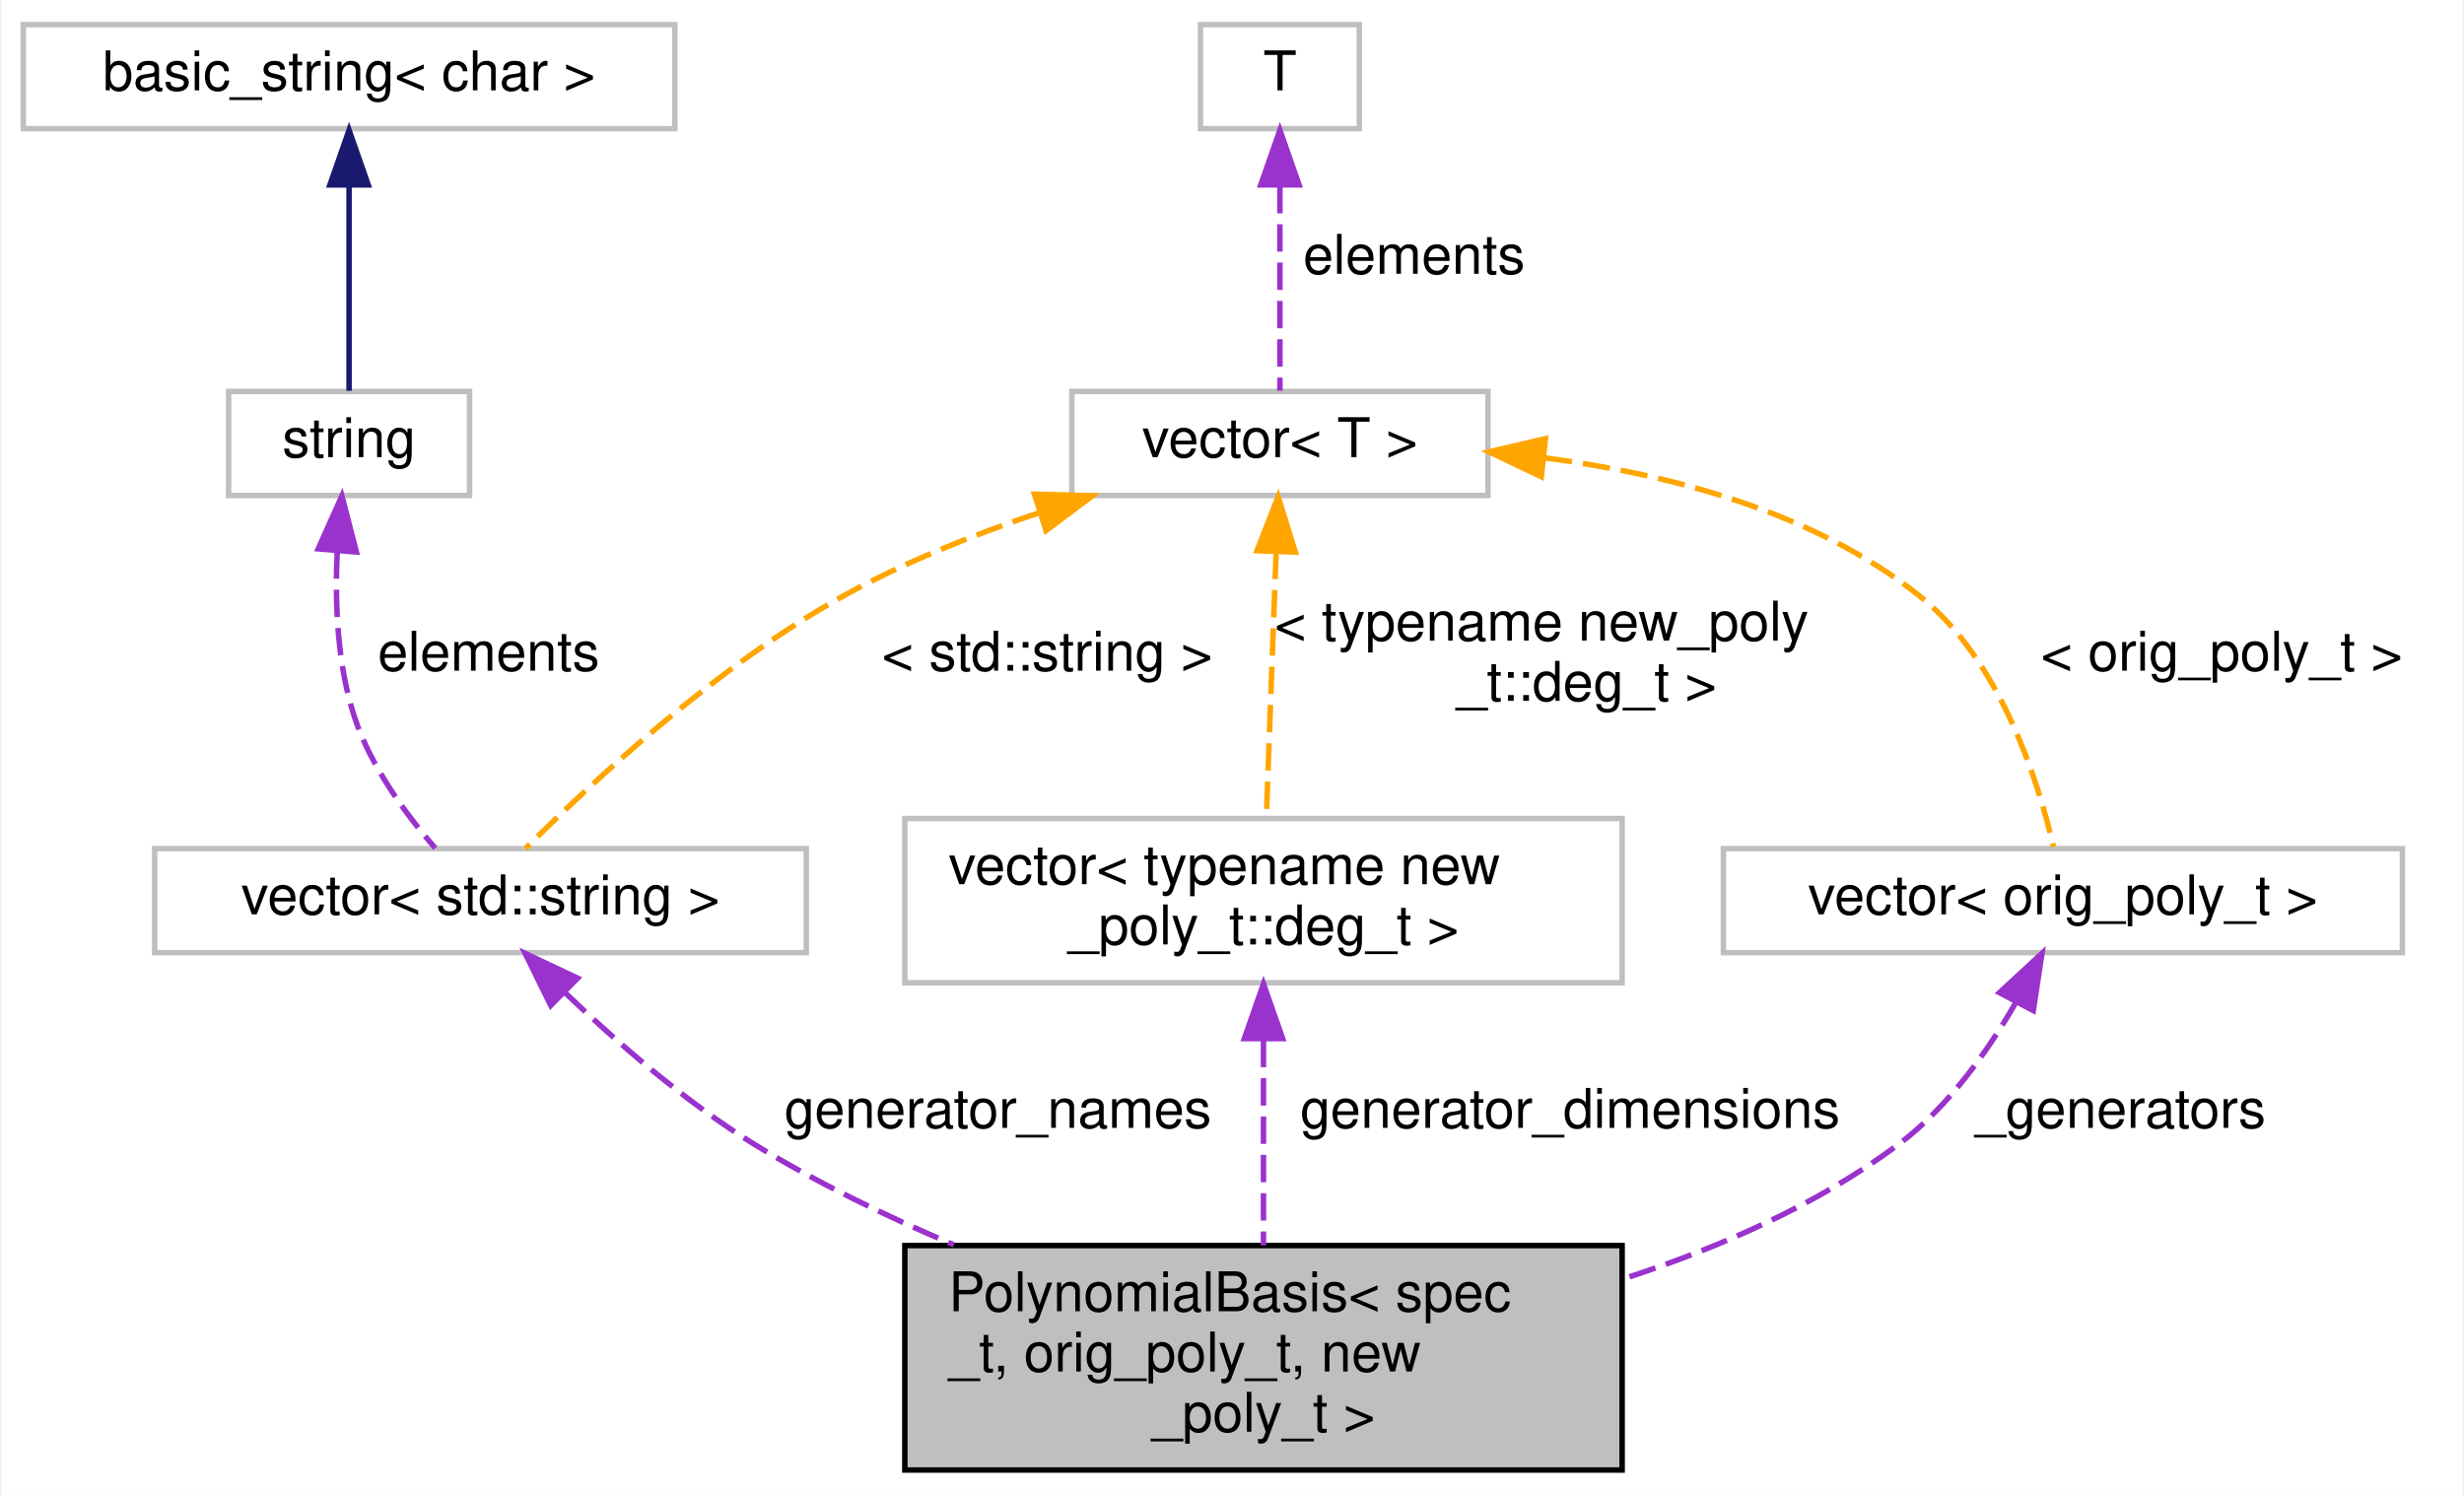
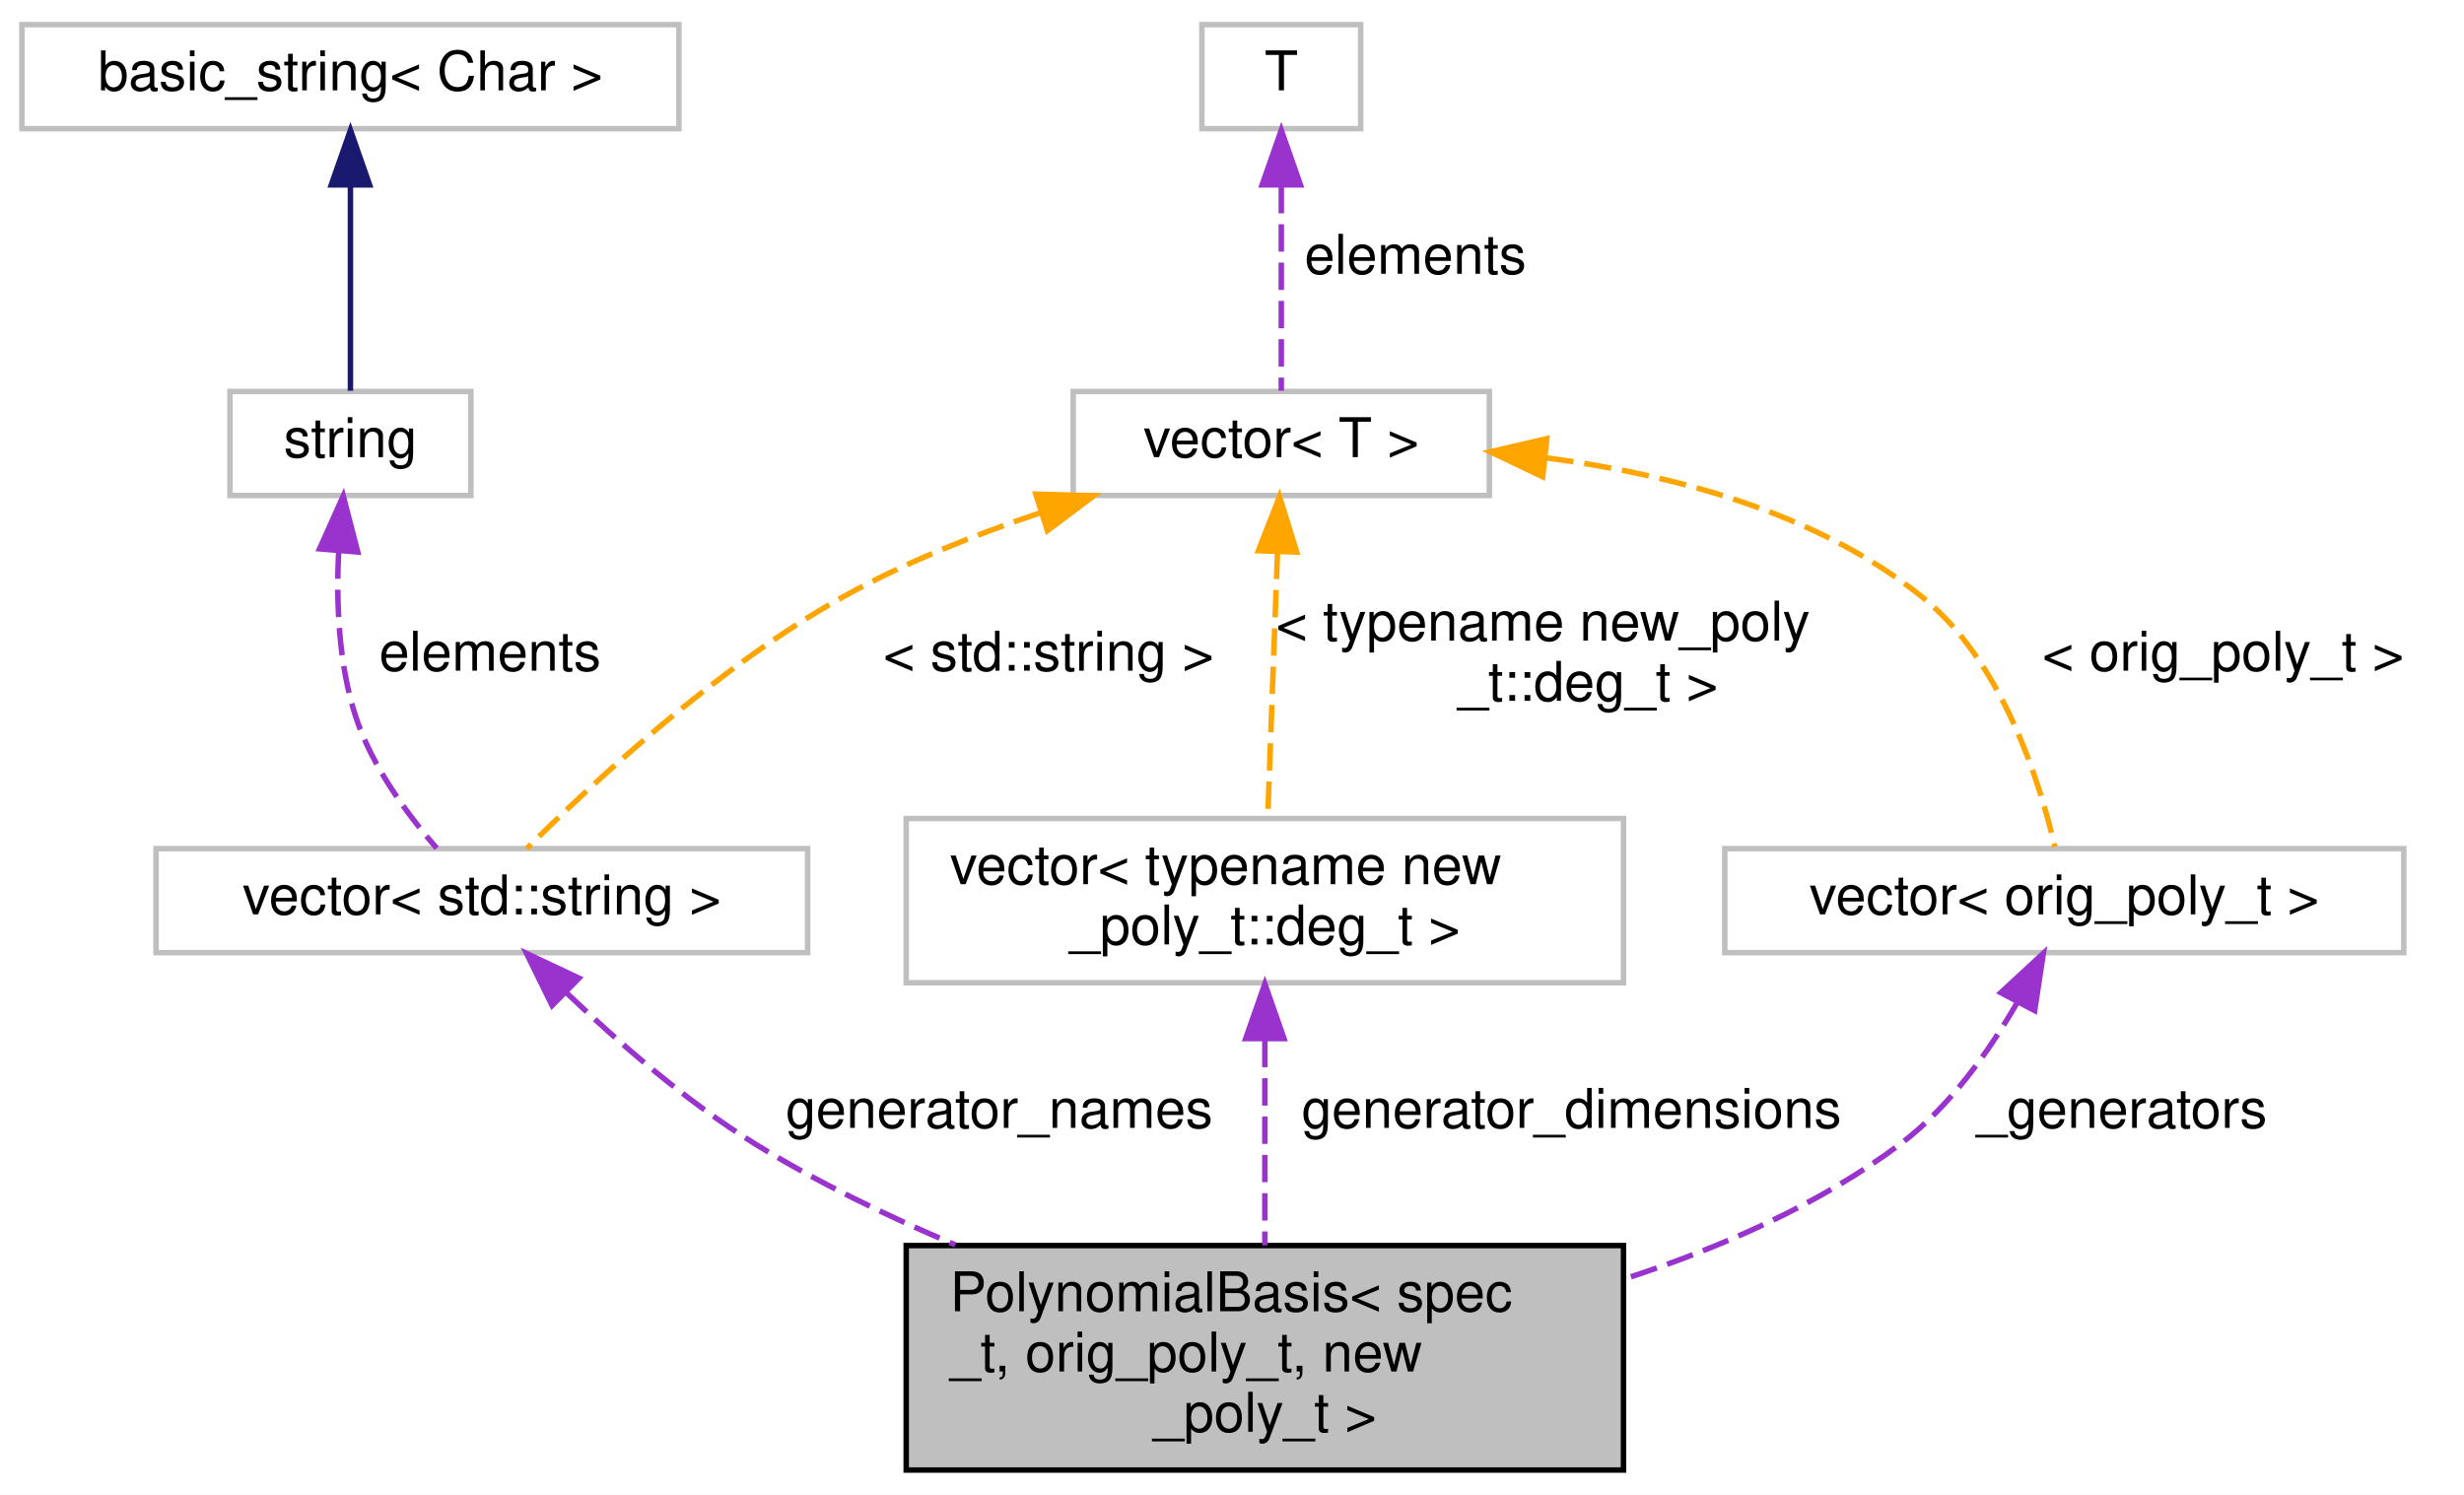
- <svg xmlns="http://www.w3.org/2000/svg" xmlns:xlink="http://www.w3.org/1999/xlink" width="450pt" height="273pt" viewBox="0.00 0.00 449.50 273.00">
+ <svg xmlns="http://www.w3.org/2000/svg" xmlns:xlink="http://www.w3.org/1999/xlink" width="450pt" height="273pt" viewBox="0.00 0.00 450.00 273.00">
  <g id="graph0" class="graph" transform="scale(1 1) rotate(0) translate(4 269)">
-     <polygon fill="white" stroke="transparent" points="-4,4 -4,-269 445.5,-269 445.5,4 -4,4" />
+     <polygon fill="white" stroke="transparent" points="-4,4 -4,-269 446,-269 446,4 -4,4" />
    <g id="node1" class="node">
      <g id="a_node1">
        <a xlink:title="Factory class that provides the general interface of a generating basis for a subring of a polynomial...">
-           <polygon fill="#bfbfbf" stroke="black" points="161,-0.5 161,-41.5 292,-41.5 292,-0.5 161,-0.5" />
-           <text text-anchor="start" x="169" y="-29.5" font-family="Helvetica,sans-Serif" font-size="10.00">PolynomialBasis&lt; spec</text>
-           <text text-anchor="start" x="169" y="-18.5" font-family="Helvetica,sans-Serif" font-size="10.00">_t, orig_poly_t, new</text>
-           <text text-anchor="middle" x="226.5" y="-7.5" font-family="Helvetica,sans-Serif" font-size="10.00">_poly_t &gt;</text>
+           <polygon fill="#bfbfbf" stroke="black" points="161.5,-0.5 161.5,-41.5 292.5,-41.5 292.5,-0.5 161.5,-0.5" />
+           <text text-anchor="start" x="169.5" y="-29.5" font-family="Helvetica,sans-Serif" font-size="10.00">PolynomialBasis&lt; spec</text>
+           <text text-anchor="start" x="169.5" y="-18.5" font-family="Helvetica,sans-Serif" font-size="10.00">_t, orig_poly_t, new</text>
+           <text text-anchor="middle" x="227" y="-7.5" font-family="Helvetica,sans-Serif" font-size="10.00">_poly_t &gt;</text>
        </a>
      </g>
    </g>
    <g id="node2" class="node">
      <g id="a_node2">
        <a xlink:title=" ">
-           <polygon fill="white" stroke="#bfbfbf" points="24,-95 24,-114 143,-114 143,-95 24,-95" />
-           <text text-anchor="middle" x="83.5" y="-102" font-family="Helvetica,sans-Serif" font-size="10.00">vector&lt; std::string &gt;</text>
+           <polygon fill="white" stroke="#bfbfbf" points="24.5,-95 24.5,-114 143.5,-114 143.5,-95 24.5,-95" />
+           <text text-anchor="middle" x="84" y="-102" font-family="Helvetica,sans-Serif" font-size="10.00">vector&lt; std::string &gt;</text>
        </a>
      </g>
    </g>
    <g id="edge1" class="edge">
-       <path fill="none" stroke="#9a32cd" stroke-dasharray="5,2" d="M99.01,-87.62C108.38,-78.66 120.92,-67.75 133.5,-60 144.79,-53.05 157.57,-46.88 169.96,-41.63" />
-       <polygon fill="#9a32cd" stroke="#9a32cd" points="96.33,-85.35 91.66,-94.86 101.24,-90.34 96.33,-85.35" />
-       <text text-anchor="middle" x="178" y="-63" font-family="Helvetica,sans-Serif" font-size="10.00"> generator_names</text>
+       <path fill="none" stroke="#9a32cd" stroke-dasharray="5,2" d="M99.51,-87.62C108.88,-78.66 121.42,-67.75 134,-60 145.29,-53.05 158.07,-46.88 170.46,-41.63" />
+       <polygon fill="#9a32cd" stroke="#9a32cd" points="96.83,-85.35 92.16,-94.86 101.74,-90.34 96.83,-85.35" />
+       <text text-anchor="middle" x="178.5" y="-63" font-family="Helvetica,sans-Serif" font-size="10.00"> generator_names</text>
    </g>
    <g id="node3" class="node">
      <g id="a_node3">
-         <a xlink:title="STL class.">
-           <polygon fill="white" stroke="#bfbfbf" points="37.5,-178.5 37.5,-197.5 81.5,-197.5 81.5,-178.5 37.5,-178.5" />
-           <text text-anchor="middle" x="59.5" y="-185.5" font-family="Helvetica,sans-Serif" font-size="10.00">string</text>
+         <a xlink:title=" ">
+           <polygon fill="white" stroke="#bfbfbf" points="38,-178.5 38,-197.5 82,-197.5 82,-178.5 38,-178.5" />
+           <text text-anchor="middle" x="60" y="-185.5" font-family="Helvetica,sans-Serif" font-size="10.00">string</text>
        </a>
      </g>
    </g>
    <g id="edge2" class="edge">
-       <path fill="none" stroke="#9a32cd" stroke-dasharray="5,2" d="M57.34,-168.29C56.89,-158.96 57.32,-147.65 60.5,-138 63.48,-128.94 69.93,-120.2 75.25,-114.07" />
-       <polygon fill="#9a32cd" stroke="#9a32cd" points="53.86,-168.75 58.19,-178.42 60.84,-168.17 53.86,-168.75" />
-       <text text-anchor="middle" x="85" y="-146.5" font-family="Helvetica,sans-Serif" font-size="10.00"> elements</text>
+       <path fill="none" stroke="#9a32cd" stroke-dasharray="5,2" d="M57.84,-168.29C57.39,-158.96 57.82,-147.65 61,-138 63.98,-128.94 70.43,-120.2 75.75,-114.07" />
+       <polygon fill="#9a32cd" stroke="#9a32cd" points="54.36,-168.75 58.69,-178.42 61.34,-168.17 54.36,-168.75" />
+       <text text-anchor="middle" x="85.5" y="-146.5" font-family="Helvetica,sans-Serif" font-size="10.00"> elements</text>
    </g>
    <g id="node4" class="node">
      <g id="a_node4">
-         <a xlink:title="STL class.">
-           <polygon fill="white" stroke="#bfbfbf" points="0,-245.5 0,-264.5 119,-264.5 119,-245.5 0,-245.5" />
-           <text text-anchor="middle" x="59.5" y="-252.5" font-family="Helvetica,sans-Serif" font-size="10.00">basic_string&lt; char &gt;</text>
+         <a xlink:title=" ">
+           <polygon fill="white" stroke="#bfbfbf" points="0,-245.5 0,-264.5 120,-264.5 120,-245.5 0,-245.5" />
+           <text text-anchor="middle" x="60" y="-252.5" font-family="Helvetica,sans-Serif" font-size="10.00">basic_string&lt; Char &gt;</text>
        </a>
      </g>
    </g>
    <g id="edge3" class="edge">
-       <path fill="none" stroke="midnightblue" d="M59.5,-235.04C59.5,-222.67 59.5,-207.12 59.5,-197.63" />
-       <polygon fill="midnightblue" stroke="midnightblue" points="56,-235.23 59.5,-245.23 63,-235.23 56,-235.23" />
+       <path fill="none" stroke="midnightblue" d="M60,-235.04C60,-222.67 60,-207.12 60,-197.63" />
+       <polygon fill="midnightblue" stroke="midnightblue" points="56.5,-235.23 60,-245.23 63.5,-235.23 56.5,-235.23" />
    </g>
    <g id="node5" class="node">
      <g id="a_node5">
-         <a xlink:title="STL class.">
-           <polygon fill="white" stroke="#bfbfbf" points="191.5,-178.5 191.5,-197.5 267.5,-197.5 267.5,-178.5 191.5,-178.5" />
-           <text text-anchor="middle" x="229.5" y="-185.5" font-family="Helvetica,sans-Serif" font-size="10.00">vector&lt; T &gt;</text>
+         <a xlink:title=" ">
+           <polygon fill="white" stroke="#bfbfbf" points="192,-178.5 192,-197.5 268,-197.5 268,-178.5 192,-178.5" />
+           <text text-anchor="middle" x="230" y="-185.5" font-family="Helvetica,sans-Serif" font-size="10.00">vector&lt; T &gt;</text>
        </a>
      </g>
    </g>
    <g id="edge4" class="edge">
-       <path fill="none" stroke="orange" stroke-dasharray="5,2" d="M185.39,-175.3C173.37,-171.27 160.61,-166.18 149.5,-160 126.39,-147.14 103.51,-125.81 91.71,-114.01" />
-       <polygon fill="orange" stroke="orange" points="184.67,-178.75 195.26,-178.44 186.79,-172.08 184.67,-178.75" />
-       <text text-anchor="middle" x="187" y="-146.5" font-family="Helvetica,sans-Serif" font-size="10.00"> &lt; std::string &gt;</text>
+       <path fill="none" stroke="orange" stroke-dasharray="5,2" d="M185.89,-175.3C173.87,-171.27 161.11,-166.18 150,-160 126.89,-147.14 104.01,-125.81 92.21,-114.01" />
+       <polygon fill="orange" stroke="orange" points="185.17,-178.75 195.76,-178.44 187.29,-172.08 185.17,-178.75" />
+       <text text-anchor="middle" x="187.5" y="-146.5" font-family="Helvetica,sans-Serif" font-size="10.00"> &lt; std::string &gt;</text>
    </g>
    <g id="node7" class="node">
      <g id="a_node7">
        <a xlink:title=" ">
-           <polygon fill="white" stroke="#bfbfbf" points="161,-89.5 161,-119.5 292,-119.5 292,-89.5 161,-89.5" />
-           <text text-anchor="start" x="169" y="-107.5" font-family="Helvetica,sans-Serif" font-size="10.00">vector&lt; typename new</text>
-           <text text-anchor="middle" x="226.5" y="-96.5" font-family="Helvetica,sans-Serif" font-size="10.00">_poly_t::deg_t &gt;</text>
+           <polygon fill="white" stroke="#bfbfbf" points="161.5,-89.5 161.5,-119.5 292.5,-119.5 292.5,-89.5 161.5,-89.5" />
+           <text text-anchor="start" x="169.5" y="-107.5" font-family="Helvetica,sans-Serif" font-size="10.00">vector&lt; typename new</text>
+           <text text-anchor="middle" x="227" y="-96.5" font-family="Helvetica,sans-Serif" font-size="10.00">_poly_t::deg_t &gt;</text>
        </a>
      </g>
    </g>
    <g id="edge7" class="edge">
-       <path fill="none" stroke="orange" stroke-dasharray="5,2" d="M228.81,-168.23C228.26,-153.41 227.51,-133.05 227.02,-119.6" />
-       <polygon fill="orange" stroke="orange" points="225.31,-168.41 229.18,-178.28 232.31,-168.16 225.31,-168.41" />
-       <text text-anchor="start" x="228.5" y="-152" font-family="Helvetica,sans-Serif" font-size="10.00"> &lt; typename new_poly</text>
-       <text text-anchor="middle" x="285.5" y="-141" font-family="Helvetica,sans-Serif" font-size="10.00">_t::deg_t &gt;</text>
+       <path fill="none" stroke="orange" stroke-dasharray="5,2" d="M229.31,-168.23C228.76,-153.41 228.01,-133.05 227.52,-119.6" />
+       <polygon fill="orange" stroke="orange" points="225.81,-168.41 229.68,-178.28 232.81,-168.16 225.81,-168.41" />
+       <text text-anchor="start" x="229" y="-152" font-family="Helvetica,sans-Serif" font-size="10.00"> &lt; typename new_poly</text>
+       <text text-anchor="middle" x="286" y="-141" font-family="Helvetica,sans-Serif" font-size="10.00">_t::deg_t &gt;</text>
    </g>
    <g id="node8" class="node">
      <g id="a_node8">
        <a xlink:title=" ">
-           <polygon fill="white" stroke="#bfbfbf" points="310.5,-95 310.5,-114 434.5,-114 434.5,-95 310.5,-95" />
-           <text text-anchor="middle" x="372.5" y="-102" font-family="Helvetica,sans-Serif" font-size="10.00">vector&lt; orig_poly_t &gt;</text>
+           <polygon fill="white" stroke="#bfbfbf" points="311,-95 311,-114 435,-114 435,-95 311,-95" />
+           <text text-anchor="middle" x="373" y="-102" font-family="Helvetica,sans-Serif" font-size="10.00">vector&lt; orig_poly_t &gt;</text>
        </a>
      </g>
    </g>
    <g id="edge9" class="edge">
-       <path fill="none" stroke="orange" stroke-dasharray="5,2" d="M277.9,-185.37C300.79,-182.38 327.25,-175.44 346.5,-160 361.05,-148.32 367.94,-126.53 370.78,-114.34" />
-       <polygon fill="orange" stroke="orange" points="277.24,-181.92 267.67,-186.48 277.99,-188.88 277.24,-181.92" />
-       <text text-anchor="middle" x="401.5" y="-146.5" font-family="Helvetica,sans-Serif" font-size="10.00"> &lt; orig_poly_t &gt;</text>
+       <path fill="none" stroke="orange" stroke-dasharray="5,2" d="M278.4,-185.37C301.29,-182.38 327.75,-175.44 347,-160 361.55,-148.32 368.44,-126.53 371.28,-114.34" />
+       <polygon fill="orange" stroke="orange" points="277.74,-181.92 268.17,-186.48 278.49,-188.88 277.74,-181.92" />
+       <text text-anchor="middle" x="402" y="-146.5" font-family="Helvetica,sans-Serif" font-size="10.00"> &lt; orig_poly_t &gt;</text>
    </g>
    <g id="node6" class="node">
      <g id="a_node6">
        <a xlink:title=" ">
-           <polygon fill="white" stroke="#bfbfbf" points="215,-245.5 215,-264.5 244,-264.5 244,-245.5 215,-245.5" />
-           <text text-anchor="middle" x="229.5" y="-252.5" font-family="Helvetica,sans-Serif" font-size="10.00">T</text>
+           <polygon fill="white" stroke="#bfbfbf" points="215.5,-245.5 215.5,-264.5 244.5,-264.5 244.5,-245.5 215.5,-245.5" />
+           <text text-anchor="middle" x="230" y="-252.5" font-family="Helvetica,sans-Serif" font-size="10.00">T</text>
        </a>
      </g>
    </g>
    <g id="edge5" class="edge">
-       <path fill="none" stroke="#9a32cd" stroke-dasharray="5,2" d="M229.5,-235.04C229.5,-222.67 229.5,-207.12 229.5,-197.63" />
-       <polygon fill="#9a32cd" stroke="#9a32cd" points="226,-235.23 229.5,-245.23 233,-235.23 226,-235.23" />
-       <text text-anchor="middle" x="254" y="-219" font-family="Helvetica,sans-Serif" font-size="10.00"> elements</text>
+       <path fill="none" stroke="#9a32cd" stroke-dasharray="5,2" d="M230,-235.04C230,-222.67 230,-207.12 230,-197.63" />
+       <polygon fill="#9a32cd" stroke="#9a32cd" points="226.5,-235.23 230,-245.23 233.5,-235.23 226.5,-235.23" />
+       <text text-anchor="middle" x="254.5" y="-219" font-family="Helvetica,sans-Serif" font-size="10.00"> elements</text>
    </g>
    <g id="edge6" class="edge">
-       <path fill="none" stroke="#9a32cd" stroke-dasharray="5,2" d="M226.5,-79.07C226.5,-67.06 226.5,-52.79 226.5,-41.53" />
-       <polygon fill="#9a32cd" stroke="#9a32cd" points="223,-79.3 226.5,-89.3 230,-79.3 223,-79.3" />
-       <text text-anchor="middle" x="282.5" y="-63" font-family="Helvetica,sans-Serif" font-size="10.00"> generator_dimensions</text>
+       <path fill="none" stroke="#9a32cd" stroke-dasharray="5,2" d="M227,-79.07C227,-67.06 227,-52.79 227,-41.53" />
+       <polygon fill="#9a32cd" stroke="#9a32cd" points="223.5,-79.3 227,-89.3 230.5,-79.3 223.5,-79.3" />
+       <text text-anchor="middle" x="283" y="-63" font-family="Helvetica,sans-Serif" font-size="10.00"> generator_dimensions</text>
    </g>
    <g id="edge8" class="edge">
-       <path fill="none" stroke="#9a32cd" stroke-dasharray="5,2" d="M363.99,-86.03C358.86,-77.12 351.57,-66.78 342.5,-60 327.73,-48.96 309.6,-41.04 292.11,-35.39" />
-       <polygon fill="#9a32cd" stroke="#9a32cd" points="360.9,-87.69 368.68,-94.88 367.09,-84.41 360.9,-87.69" />
-       <text text-anchor="middle" x="383" y="-63" font-family="Helvetica,sans-Serif" font-size="10.00"> _generators</text>
+       <path fill="none" stroke="#9a32cd" stroke-dasharray="5,2" d="M364.49,-86.03C359.36,-77.12 352.07,-66.78 343,-60 328.23,-48.96 310.1,-41.04 292.61,-35.39" />
+       <polygon fill="#9a32cd" stroke="#9a32cd" points="361.4,-87.69 369.18,-94.88 367.59,-84.41 361.4,-87.69" />
+       <text text-anchor="middle" x="383.5" y="-63" font-family="Helvetica,sans-Serif" font-size="10.00"> _generators</text>
    </g>
  </g>
</svg>
